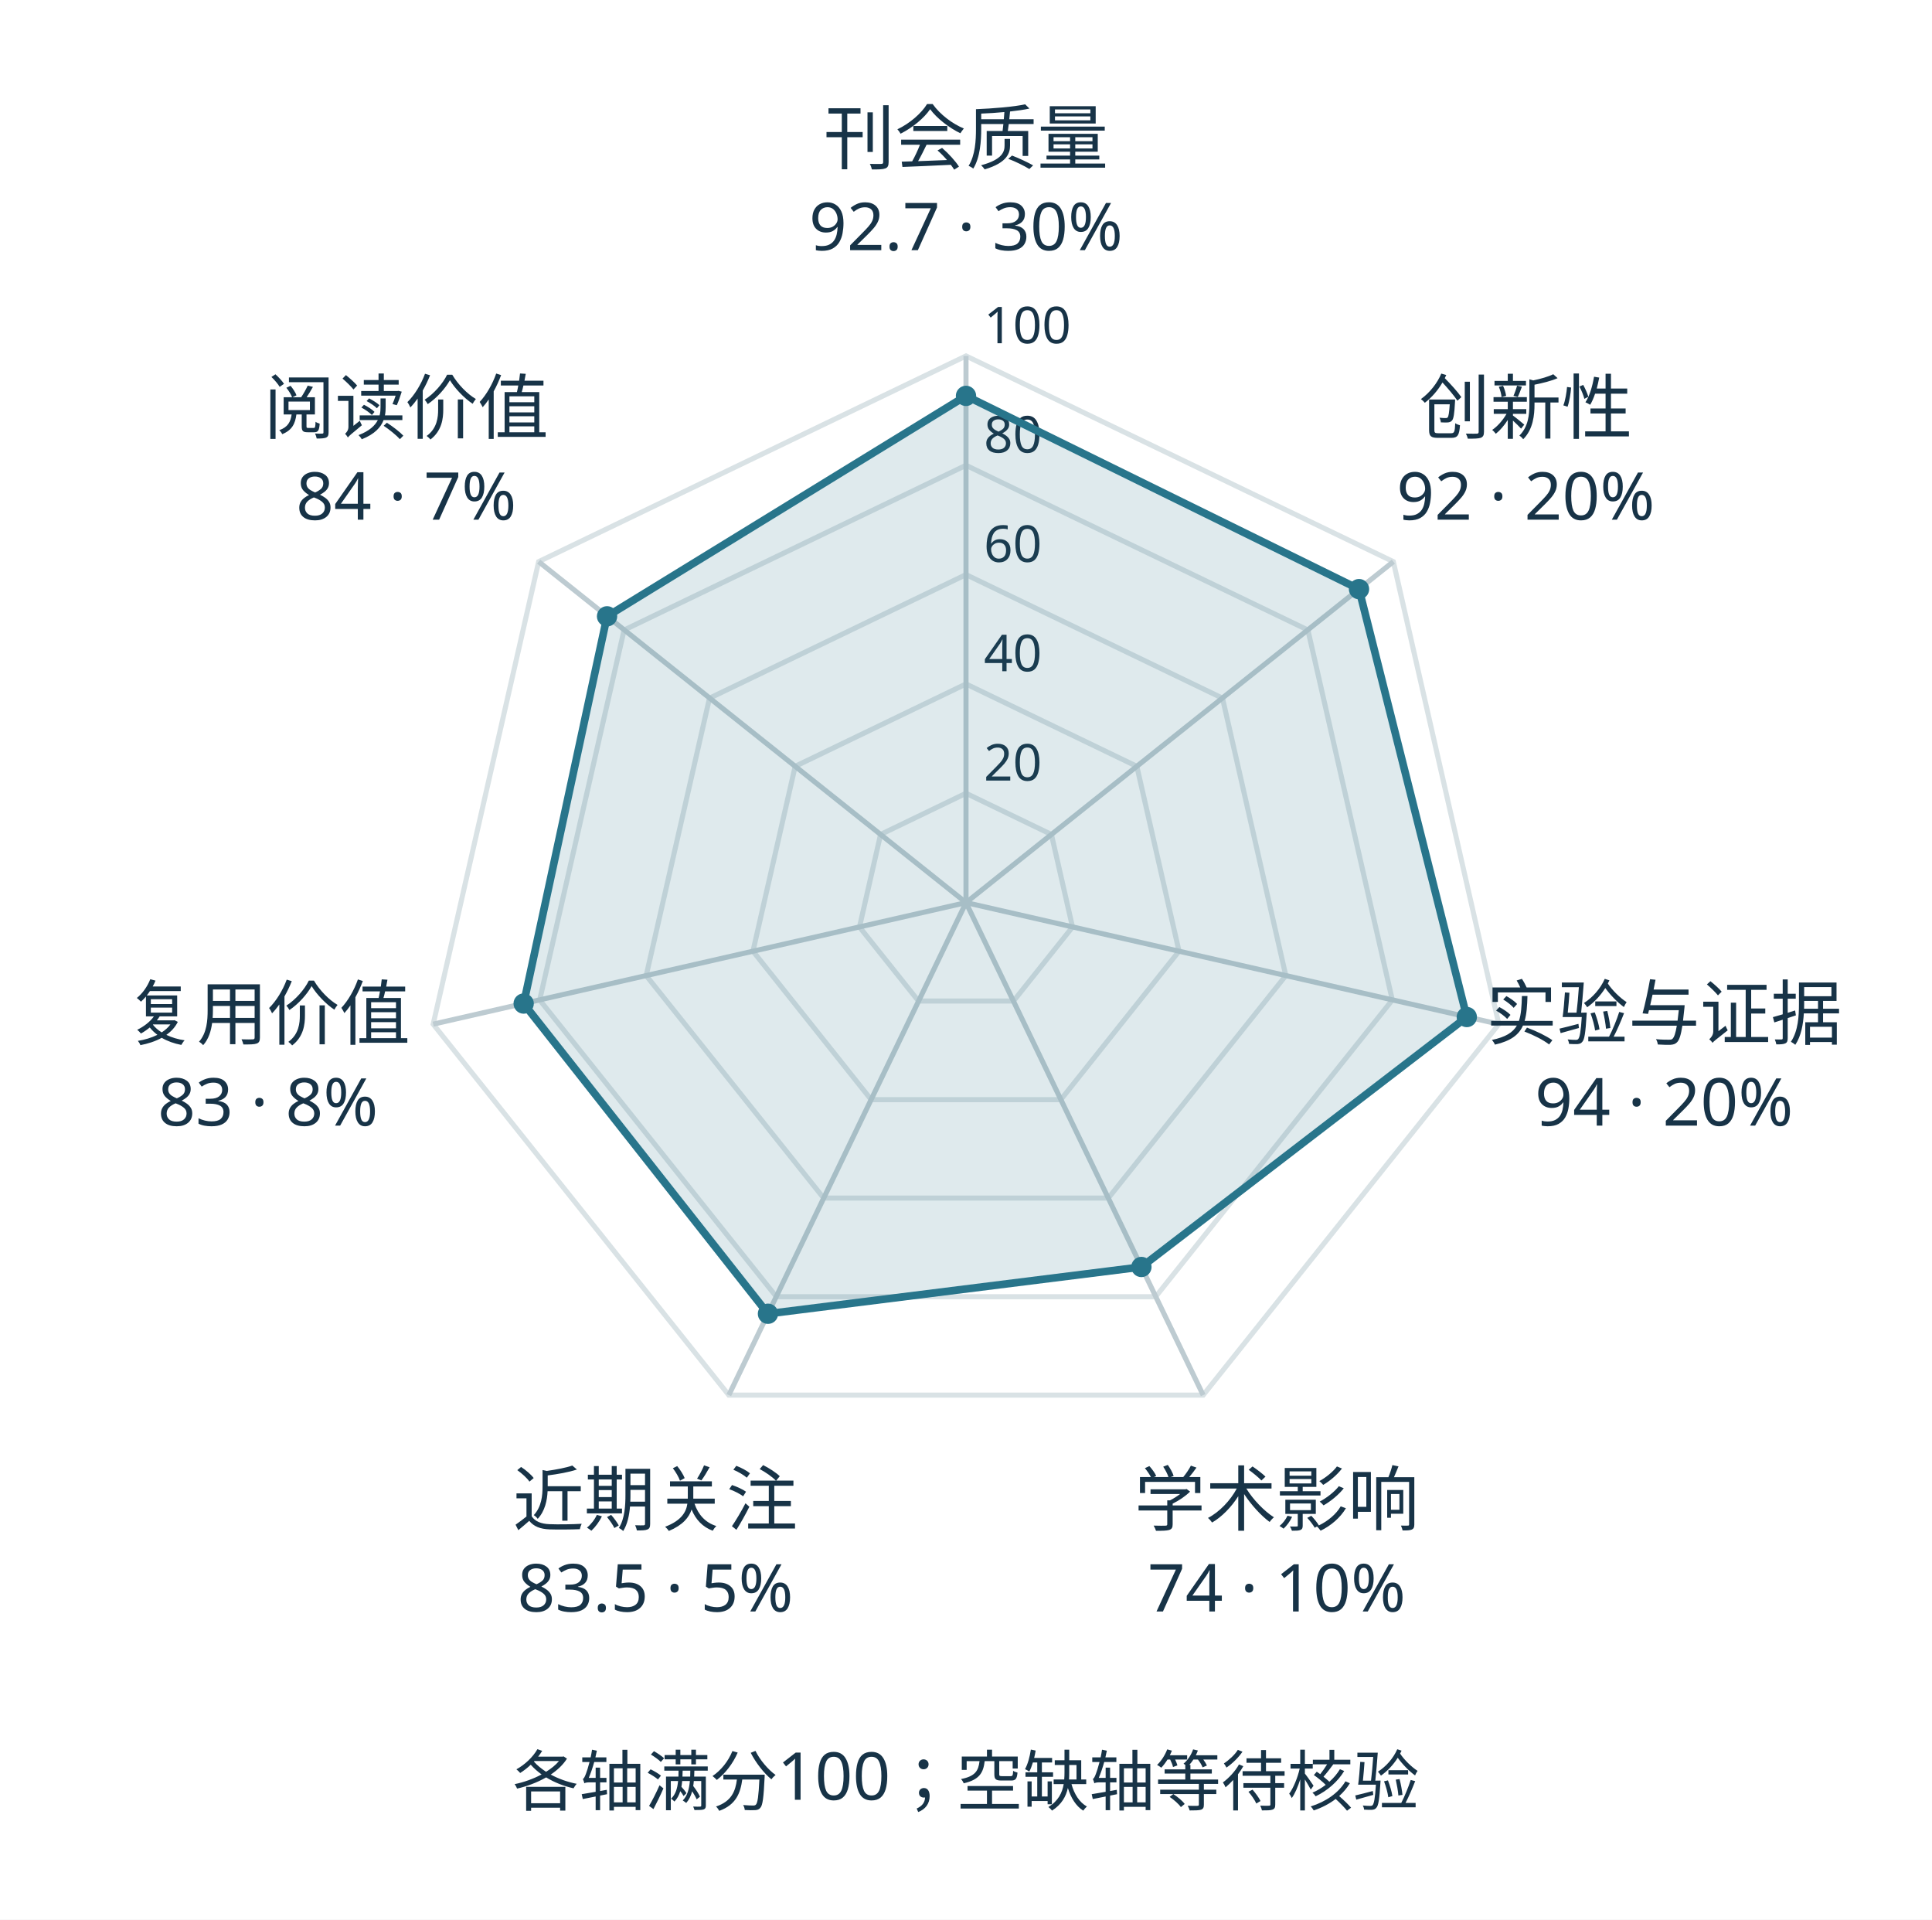
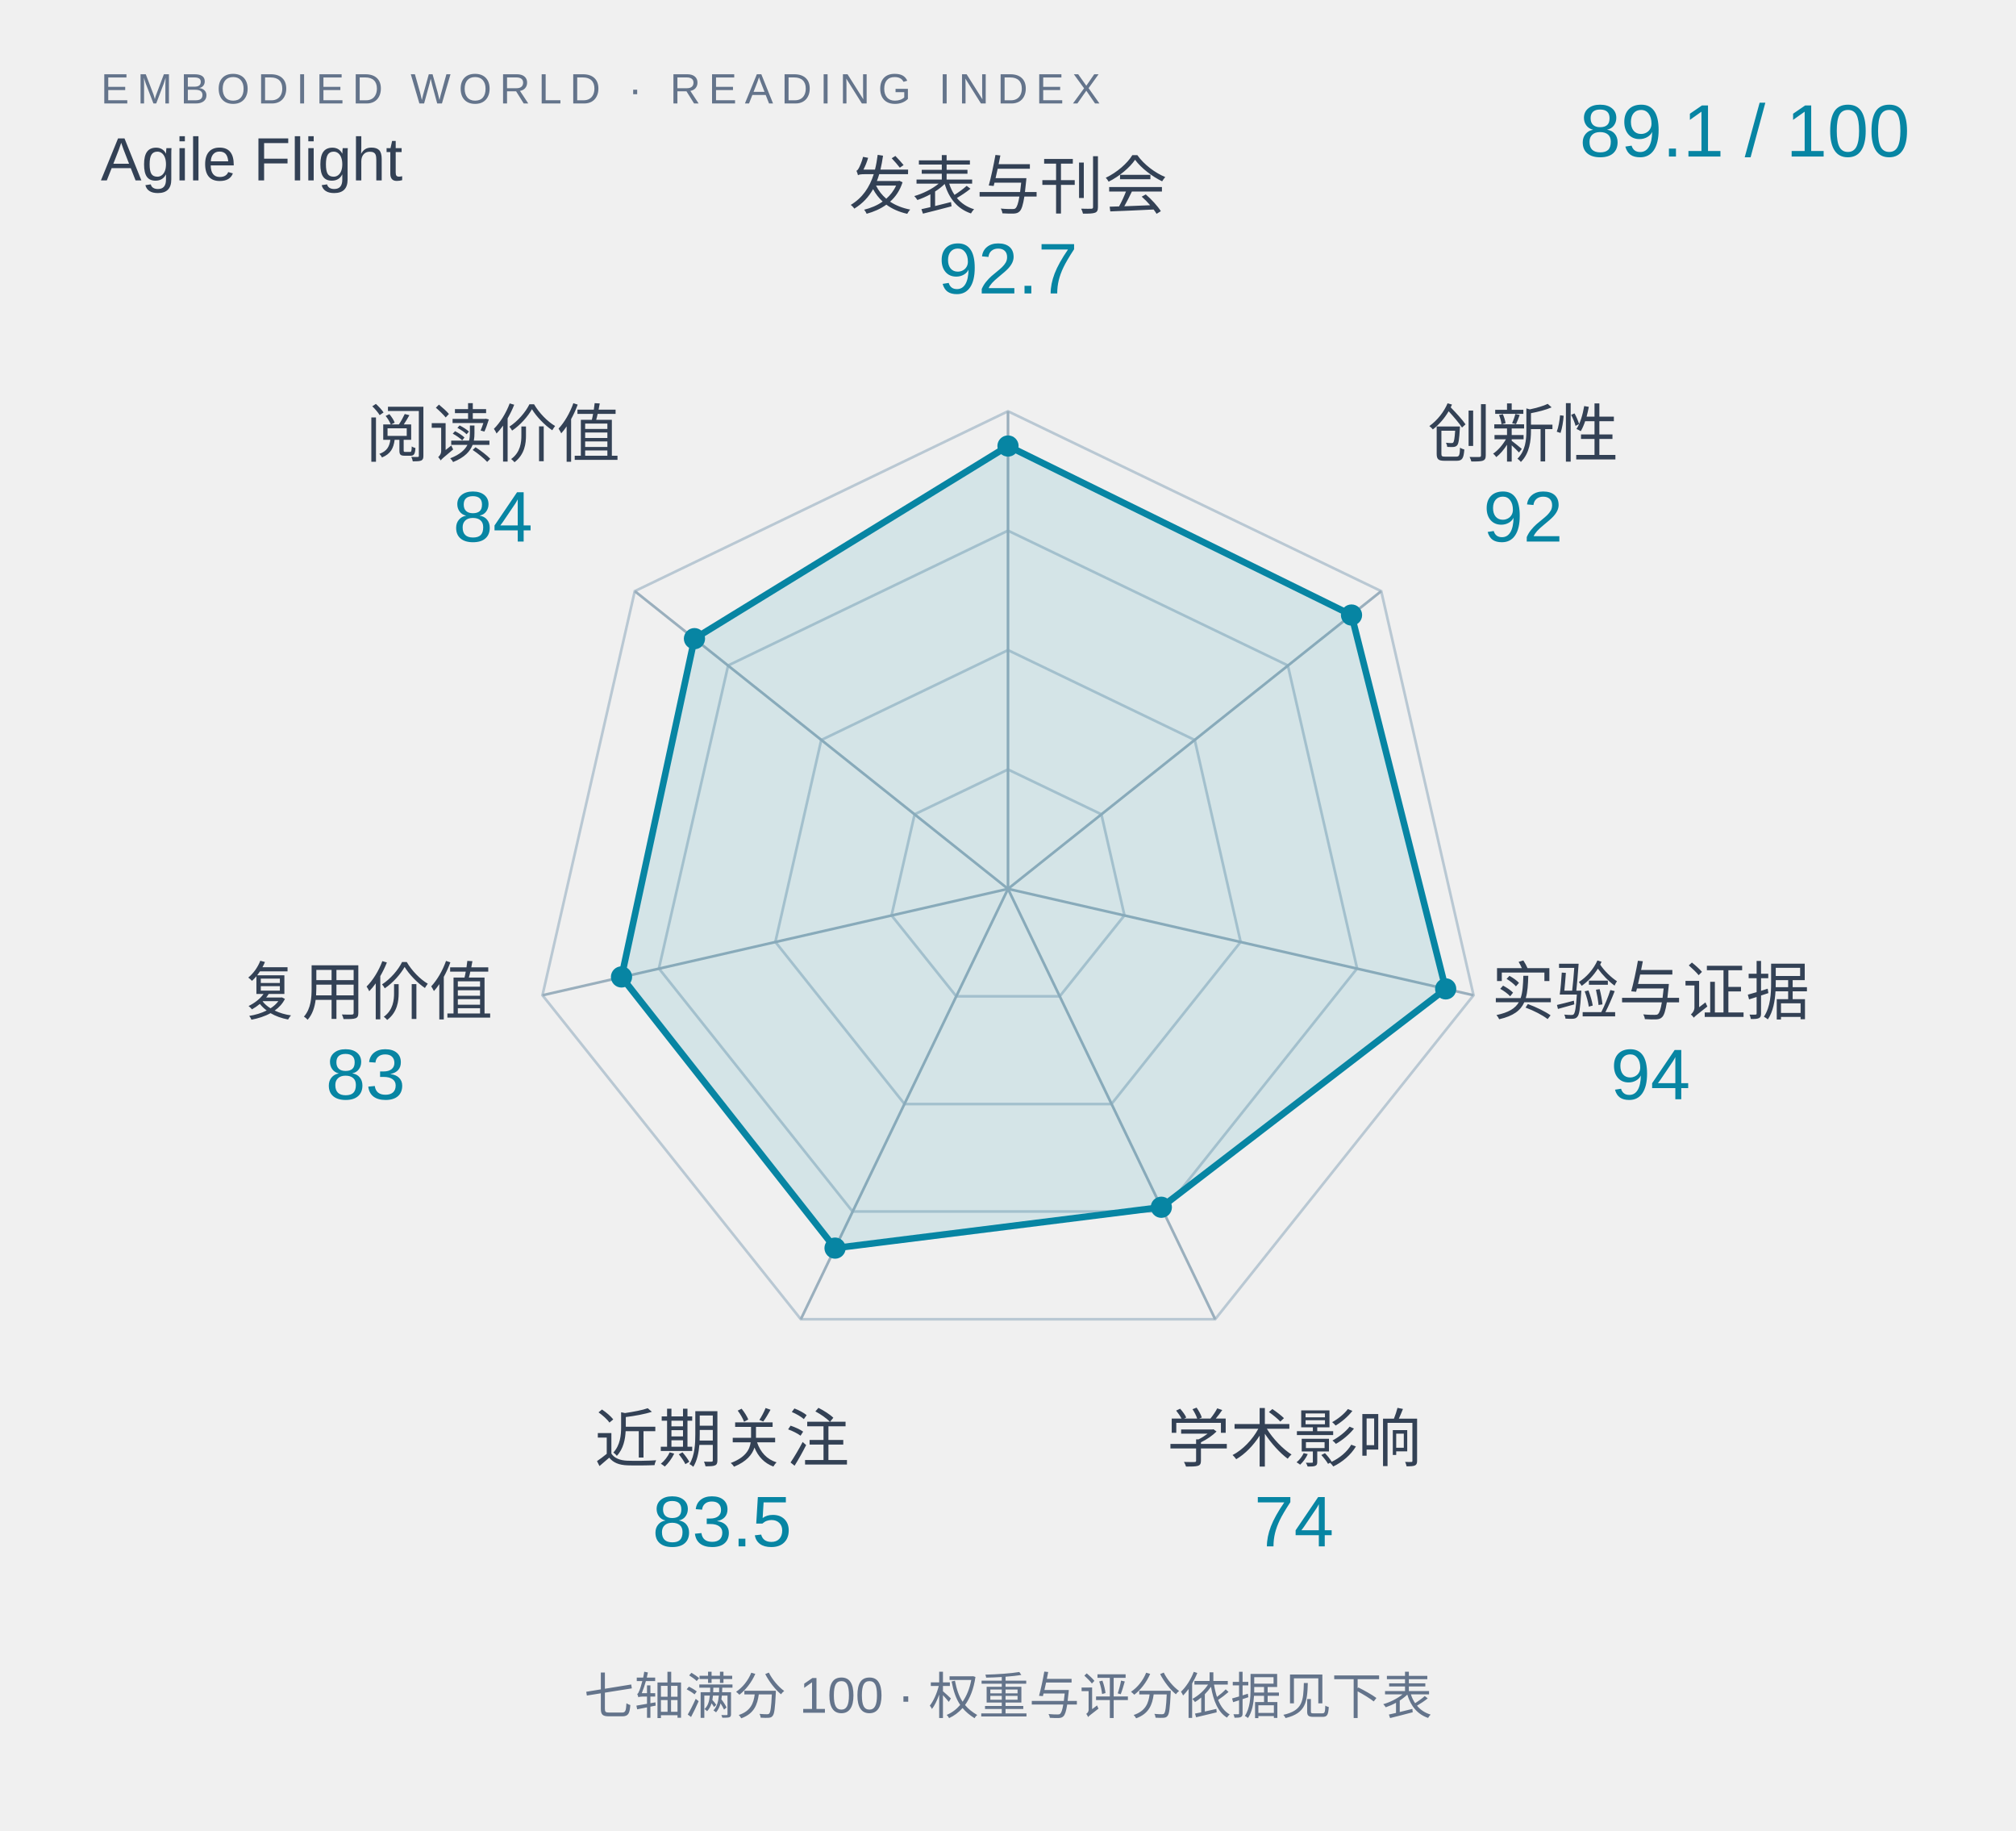
- <svg xmlns="http://www.w3.org/2000/svg" width="760" height="755" viewBox="0 0 760 755" role="img">
-   <rect width="760" height="755" fill="#fff" />
-   <g font-family="sans-serif" font-size="28" fill="#173347">
-     <polygon points="380.0,312.0 413.6,328.2 421.9,364.6 398.7,393.7 361.3,393.7 338.1,364.6 346.4,328.2" fill="none" stroke="#d9e2e5" stroke-width="2" />
-     <text x="387" y="307.0" font-size="20">20</text>
-     <polygon points="380.0,269.0 447.2,301.4 463.8,374.1 417.3,432.5 342.7,432.5 296.2,374.1 312.8,301.4" fill="none" stroke="#d9e2e5" stroke-width="2" />
-     <text x="387" y="264.0" font-size="20">40</text>
-     <polygon points="380.0,226.0 480.9,274.6 505.8,383.7 436.0,471.2 324.0,471.2 254.2,383.7 279.1,274.6" fill="none" stroke="#d9e2e5" stroke-width="2" />
-     <text x="387" y="221.0" font-size="20">60</text>
-     <polygon points="380.0,183.0 514.5,247.8 547.7,393.3 454.6,510.0 305.4,510.0 212.3,393.3 245.5,247.8" fill="none" stroke="#d9e2e5" stroke-width="2" />
-     <text x="387" y="178.0" font-size="20">80</text>
-     <polygon points="380.0,140.0 548.1,220.9 589.6,402.8 473.3,548.7 286.7,548.7 170.4,402.8 211.9,220.9" fill="none" stroke="#d9e2e5" stroke-width="2" />
-     <text x="387" y="135.0" font-size="20">100</text>
-     <line x1="380" y1="355" x2="380.0" y2="140.0" stroke="#bdcbd1" stroke-width="2" />
-     <text x="380.0" y="64.4" text-anchor="middle">刊会质量</text>
-     <text x="380.0" y="98.4" font-size="26" text-anchor="middle">92.7 · 30%</text>
-     <line x1="380" y1="355" x2="548.1" y2="220.9" stroke="#bdcbd1" stroke-width="2" />
-     <text x="600.2" y="170.4" text-anchor="middle">创新性</text>
-     <text x="600.2" y="204.4" font-size="26" text-anchor="middle">92 · 20%</text>
-     <line x1="380" y1="355" x2="589.6" y2="402.8" stroke="#bdcbd1" stroke-width="2" />
-     <text x="654.6" y="408.7" text-anchor="middle">实验与证据</text>
-     <text x="654.6" y="442.7" font-size="26" text-anchor="middle">94 · 20%</text>
-     <line x1="380" y1="355" x2="473.3" y2="548.7" stroke="#bdcbd1" stroke-width="2" />
-     <text x="502.2" y="599.8" text-anchor="middle">学术影响</text>
-     <text x="502.2" y="633.8" font-size="26" text-anchor="middle">74 · 10%</text>
-     <line x1="380" y1="355" x2="286.7" y2="548.7" stroke="#bdcbd1" stroke-width="2" />
-     <text x="257.8" y="599.8" text-anchor="middle">近期关注</text>
-     <text x="257.8" y="633.8" font-size="26" text-anchor="middle">83.5 · 5%</text>
-     <line x1="380" y1="355" x2="170.4" y2="402.8" stroke="#bdcbd1" stroke-width="2" />
-     <text x="105.4" y="408.7" text-anchor="middle">复用价值</text>
-     <text x="105.4" y="442.7" font-size="26" text-anchor="middle">83 · 8%</text>
-     <line x1="380" y1="355" x2="211.9" y2="220.9" stroke="#bdcbd1" stroke-width="2" />
-     <text x="159.8" y="170.4" text-anchor="middle">阅读价值</text>
-     <text x="159.8" y="204.4" font-size="26" text-anchor="middle">84 · 7%</text>
-     <polygon points="380.0,155.7 534.6,231.7 577.0,400.0 449.0,498.3 302.1,516.7 206.0,394.7 238.8,242.4" fill="#28758b" fill-opacity=".15" stroke="#28758b" stroke-width="3" />
-     <circle cx="380.0" cy="155.7" r="4" fill="#28758b" />
-     <circle cx="534.6" cy="231.7" r="4" fill="#28758b" />
-     <circle cx="577.0" cy="400.0" r="4" fill="#28758b" />
-     <circle cx="449.0" cy="498.3" r="4" fill="#28758b" />
-     <circle cx="302.1" cy="516.7" r="4" fill="#28758b" />
-     <circle cx="206.0" cy="394.7" r="4" fill="#28758b" />
-     <circle cx="238.8" cy="242.4" r="4" fill="#28758b" />
-     <text x="380" y="710" font-size="26" text-anchor="middle">各轴满分100；空缺轴等待核验</text>
+ <svg xmlns="http://www.w3.org/2000/svg" width="760" height="690" viewBox="0 0 760 690" role="img">
+   <g font-family="Arial, PingFang SC, sans-serif" fill="#334155">
+     <text x="38" y="39" font-size="16" letter-spacing="3" fill="#64748b">EMBODIED WORLD · READING INDEX</text>
+     <text x="38" y="68" font-size="23">Agile Flight</text>
+     <text x="720" y="59" font-size="28" text-anchor="end" fill="#0785a3">89.1 / 100</text>
+     <polygon points="380.0,290.0 415.2,306.9 423.9,345.0 399.5,375.5 360.5,375.5 336.1,345.0 344.8,306.9" fill="none" stroke="#b9c8d3" stroke-width="1" />
+     <polygon points="380.0,245.0 450.4,278.9 467.7,355.0 419.0,416.1 341.0,416.1 292.3,355.0 309.6,278.9" fill="none" stroke="#b9c8d3" stroke-width="1" />
+     <polygon points="380.0,200.0 485.5,250.8 511.6,365.0 438.6,456.6 321.4,456.6 248.4,365.0 274.5,250.8" fill="none" stroke="#b9c8d3" stroke-width="1" />
+     <polygon points="380.0,155.0 520.7,222.8 555.5,375.1 458.1,497.2 301.9,497.2 204.5,375.1 239.3,222.8" fill="none" stroke="#b9c8d3" stroke-width="1" />
+     <line x1="380" y1="335" x2="380.0" y2="155.0" stroke="#9aafbd" stroke-width="1" />
+     <line x1="380" y1="335" x2="520.7" y2="222.8" stroke="#9aafbd" stroke-width="1" />
+     <line x1="380" y1="335" x2="555.5" y2="375.1" stroke="#9aafbd" stroke-width="1" />
+     <line x1="380" y1="335" x2="458.1" y2="497.2" stroke="#9aafbd" stroke-width="1" />
+     <line x1="380" y1="335" x2="301.9" y2="497.2" stroke="#9aafbd" stroke-width="1" />
+     <line x1="380" y1="335" x2="204.5" y2="375.1" stroke="#9aafbd" stroke-width="1" />
+     <line x1="380" y1="335" x2="239.3" y2="222.8" stroke="#9aafbd" stroke-width="1" />
+     <polygon points="380.0,168.1 509.5,231.8 545.0,372.7 437.8,455.0 314.8,470.4 234.3,368.2 261.8,240.7" fill="#0785a3" fill-opacity=".12" stroke="#0785a3" stroke-width="2.5" stroke-linejoin="round" />
+     <text x="380.0" y="78.6" font-size="24" text-anchor="middle">发表与刊会</text>
+     <text x="380.0" y="110.6" font-size="27" fill="#0785a3" text-anchor="middle">92.7</text>
+     <circle cx="380.0" cy="168.1" r="4" fill="#0785a3" />
+     <text x="574.2" y="172.1" font-size="24" text-anchor="middle">创新性</text>
+     <text x="574.2" y="204.1" font-size="27" fill="#0785a3" text-anchor="middle">92</text>
+     <circle cx="509.5" cy="231.8" r="4" fill="#0785a3" />
+     <text x="622.2" y="382.3" font-size="24" text-anchor="middle">实验与证据</text>
+     <text x="622.2" y="414.3" font-size="27" fill="#0785a3" text-anchor="middle">94</text>
+     <circle cx="545.0" cy="372.7" r="4" fill="#0785a3" />
+     <text x="487.8" y="550.8" font-size="24" text-anchor="middle">学术影响</text>
+     <text x="487.8" y="582.8" font-size="27" fill="#0785a3" text-anchor="middle">74</text>
+     <circle cx="437.8" cy="455.0" r="4" fill="#0785a3" />
+     <text x="272.2" y="550.8" font-size="24" text-anchor="middle">近期关注</text>
+     <text x="272.2" y="582.8" font-size="27" fill="#0785a3" text-anchor="middle">83.5</text>
+     <circle cx="314.8" cy="470.4" r="4" fill="#0785a3" />
+     <text x="137.8" y="382.3" font-size="24" text-anchor="middle">复用价值</text>
+     <text x="137.8" y="414.3" font-size="27" fill="#0785a3" text-anchor="middle">83</text>
+     <circle cx="234.3" cy="368.2" r="4" fill="#0785a3" />
+     <text x="185.8" y="172.1" font-size="24" text-anchor="middle">阅读价值</text>
+     <text x="185.8" y="204.1" font-size="27" fill="#0785a3" text-anchor="middle">84</text>
+     <circle cx="261.8" cy="240.7" r="4" fill="#0785a3" />
+     <text x="380" y="646" font-size="19" text-anchor="middle" fill="#64748b">七轴满分 100 · 权重与评分依据见下表</text>
  </g>
</svg>
